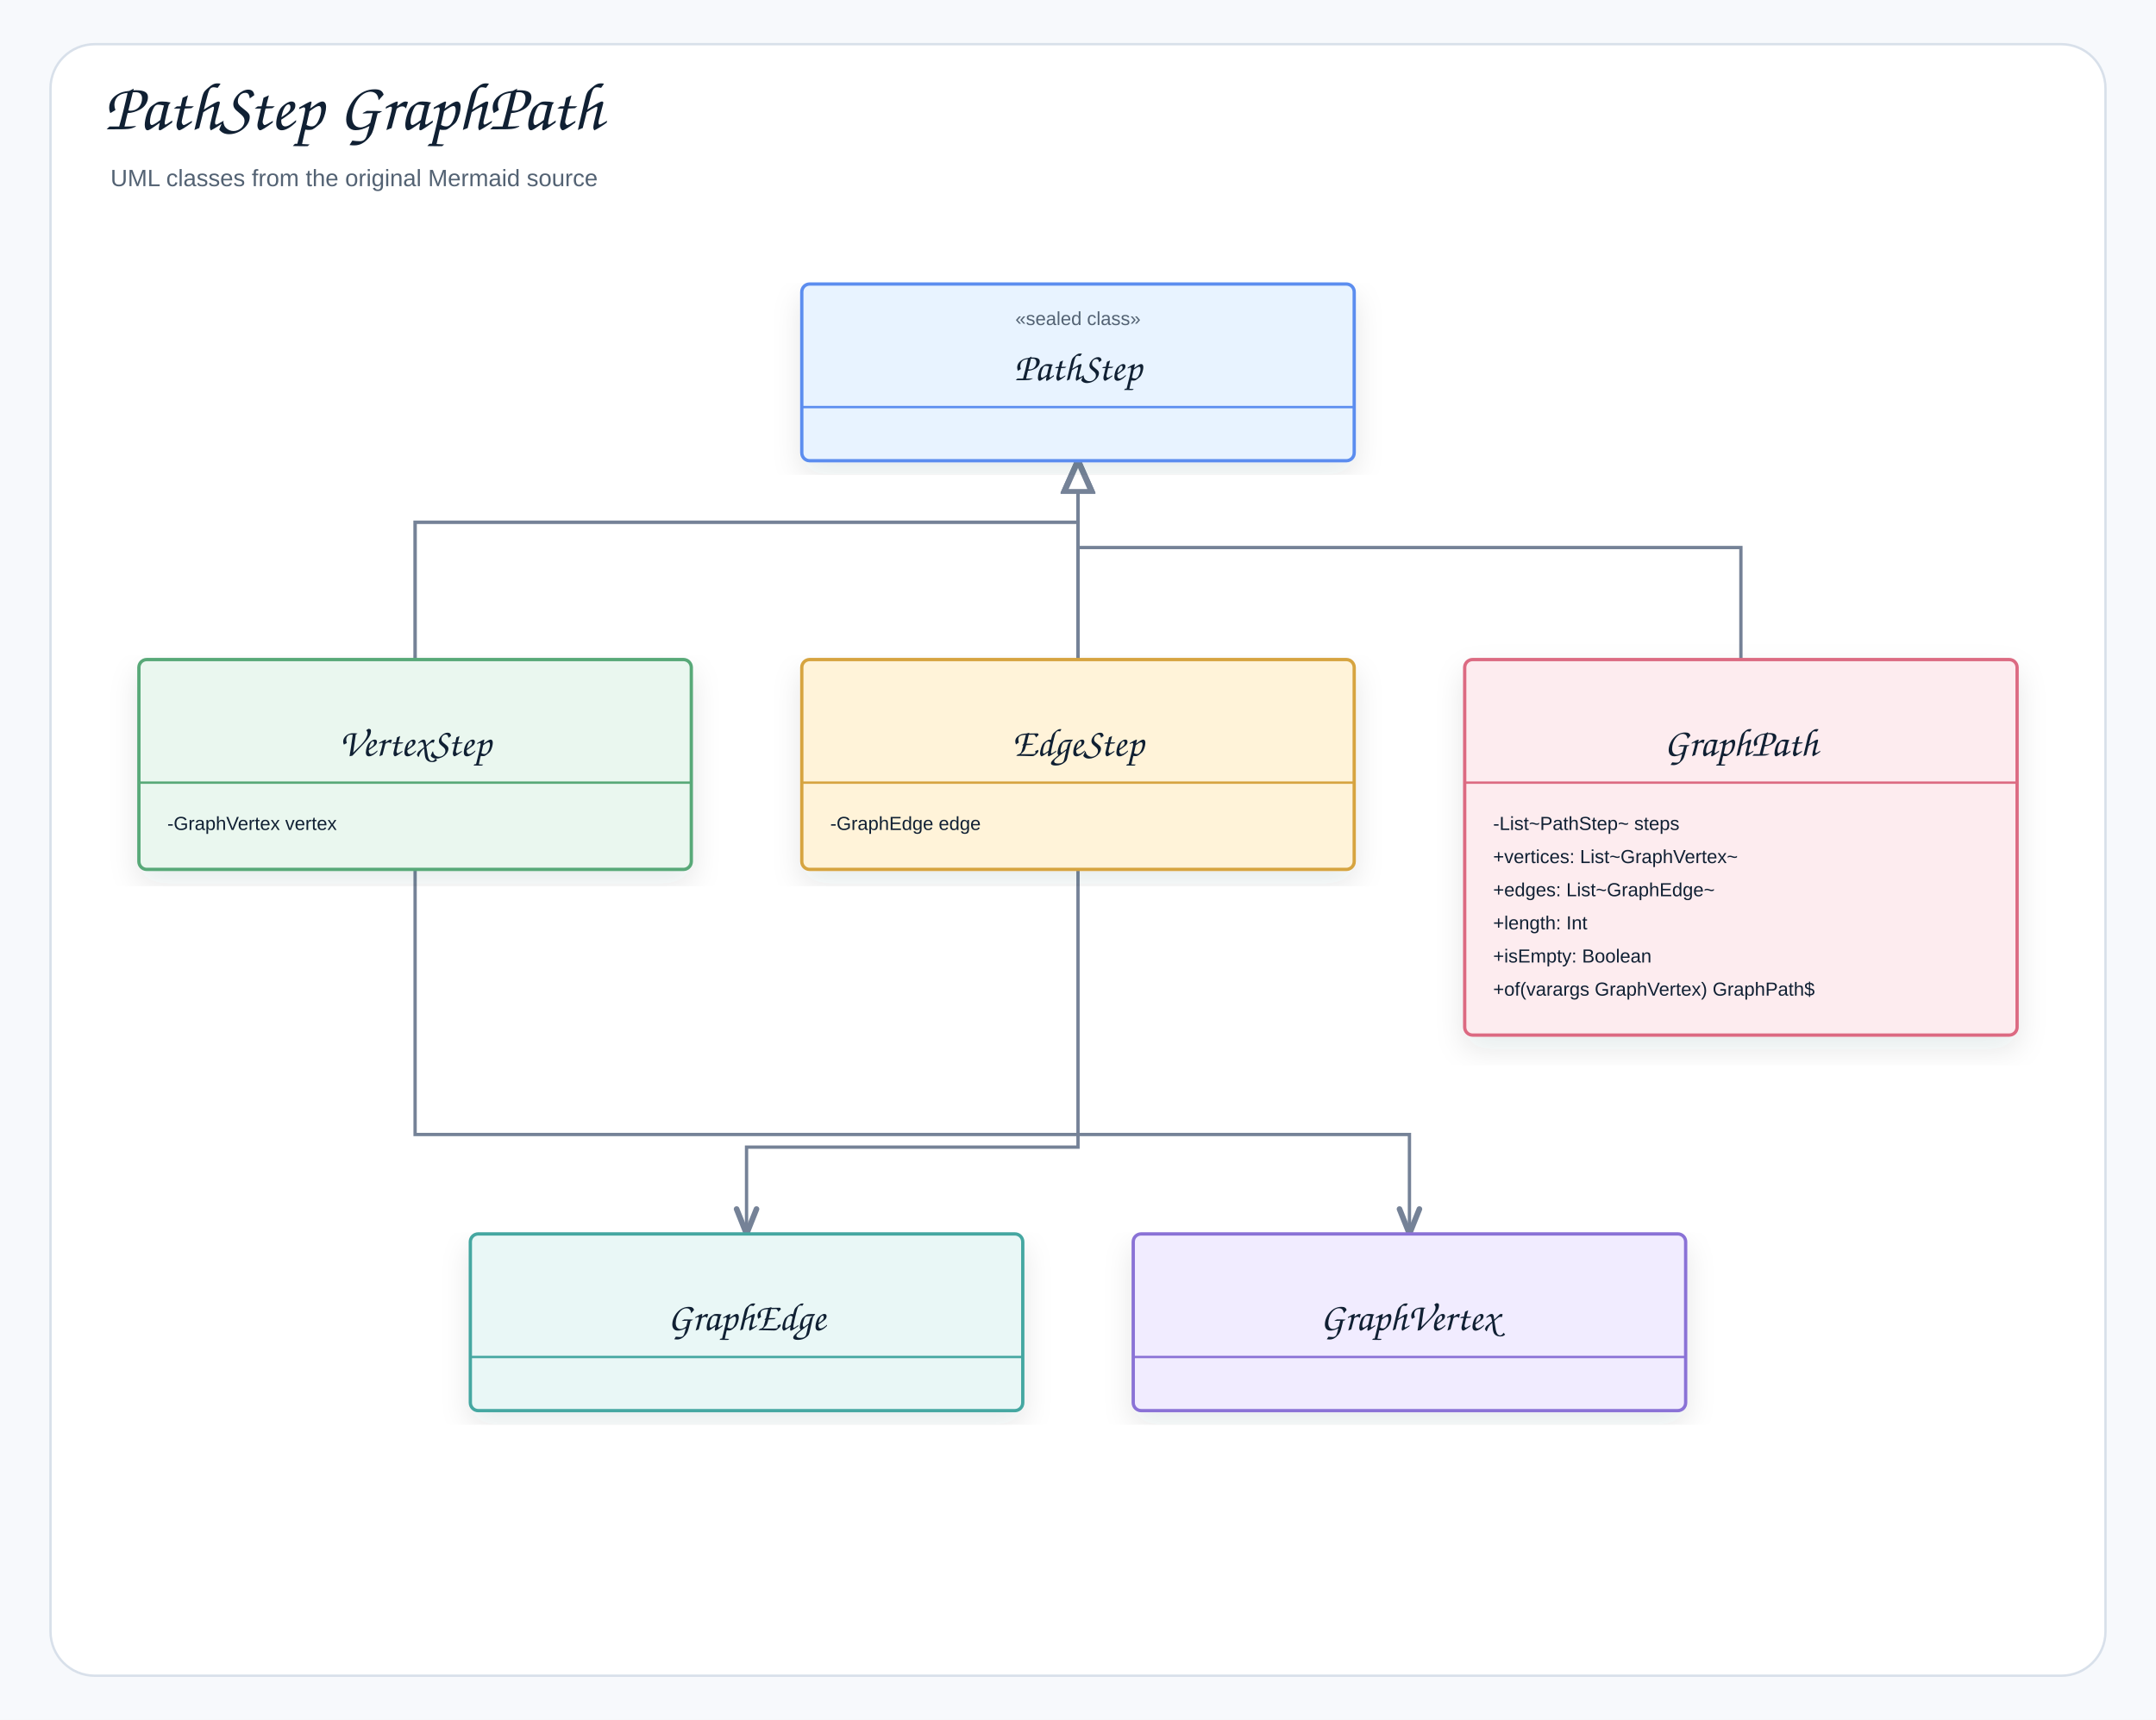
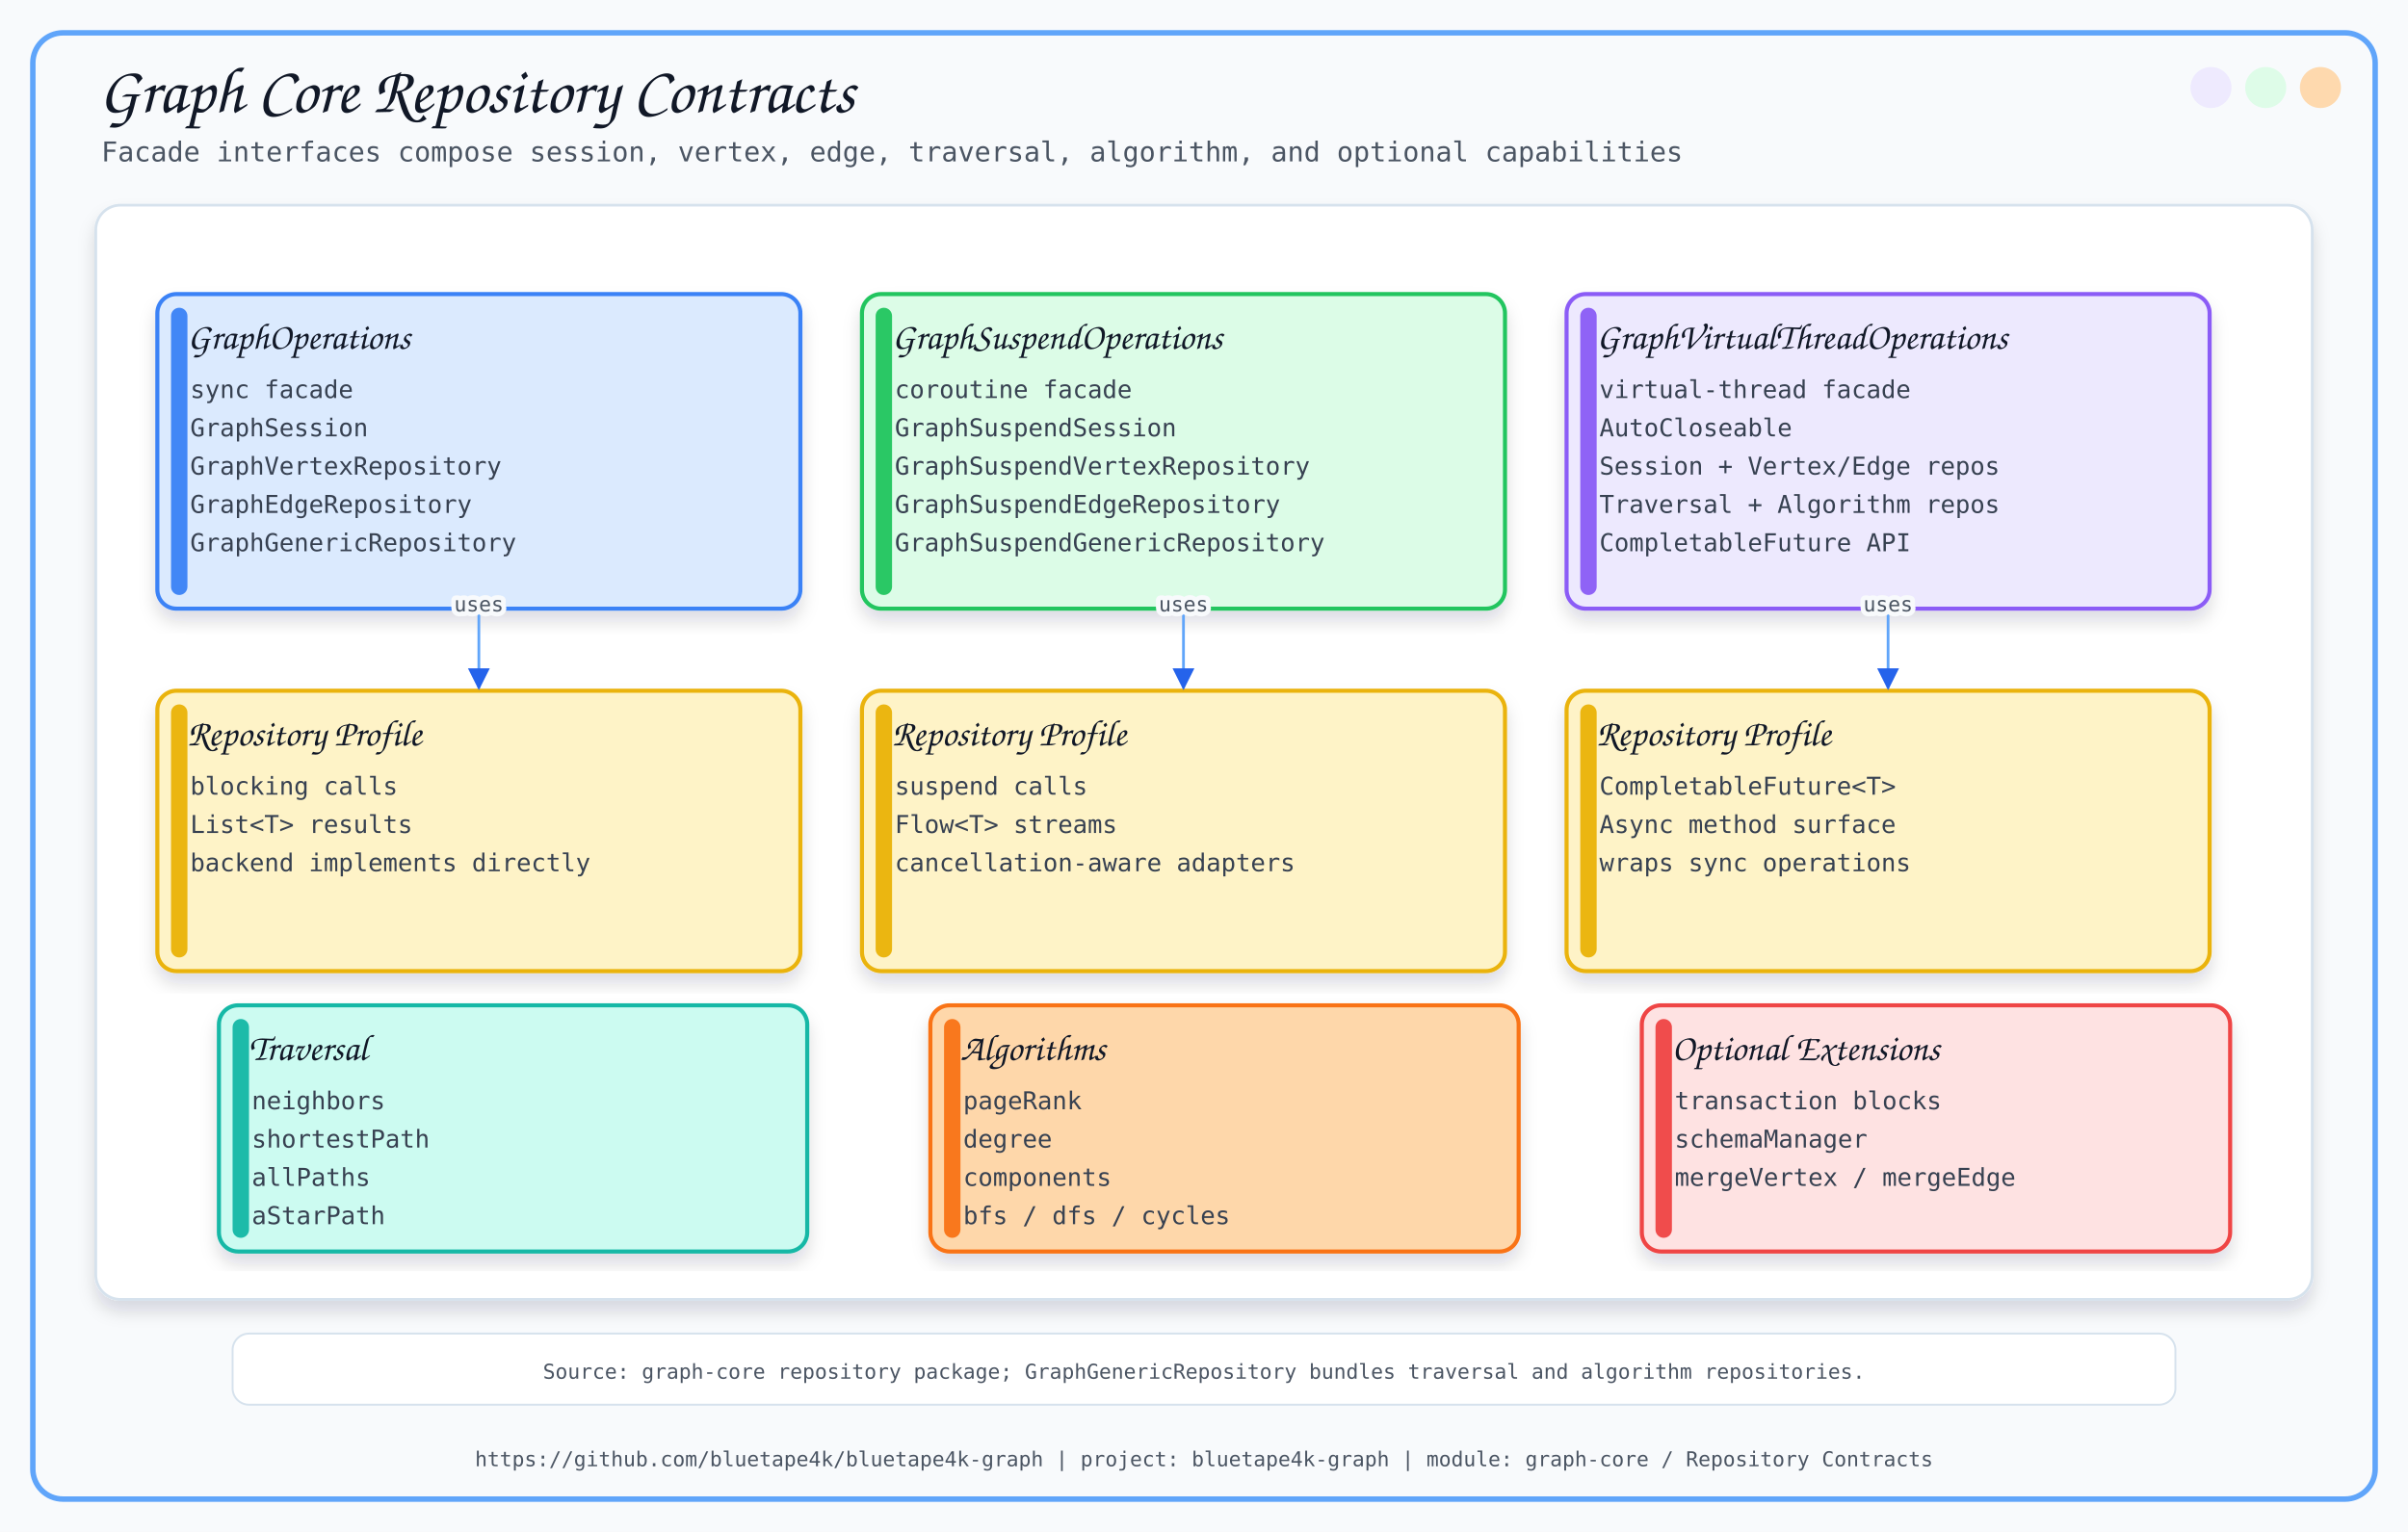
- <svg xmlns="http://www.w3.org/2000/svg" width="1366" height="1090" viewBox="0 0 1366 1090" role="img" aria-label="PathStep GraphPath">
+ <svg xmlns="http://www.w3.org/2000/svg" width="1760" height="1120" viewBox="0 0 1760 1120">
  <defs>
-     <filter id="shadow" x="-8%" y="-8%" width="116%" height="116%">
-       <feDropShadow dx="0" dy="8" stdDeviation="9" flood-color="#1f2937" flood-opacity="0.10" />
+     <filter id="softShadow" x="-8%" y="-8%" width="116%" height="116%">
+       <feDropShadow dx="0" dy="8" stdDeviation="6" flood-color="#0F172A" flood-opacity="0.14" />
    </filter>
-     <marker id="openArrow" markerWidth="10" markerHeight="8" refX="8.5" refY="4" orient="auto" markerUnits="strokeWidth">
-       <path d="M 1 1 L 8.5 4 L 1 7" fill="none" stroke="#758297" stroke-width="1.7" stroke-linecap="round" stroke-linejoin="round" />
+     <marker id="arrow" viewBox="0 0 10 10" refX="9" refY="5" markerWidth="8" markerHeight="8" orient="auto-start-reverse">
+       <path d="M 0 0 L 10 5 L 0 10 z" fill="#2563EB" />
    </marker>
-     <marker id="inherit" markerWidth="11" markerHeight="10" refX="9.5" refY="5" orient="auto" markerUnits="strokeWidth">
-       <path d="M 0.5 1 L 9.5 5 L 0.5 9 Z" fill="#ffffff" stroke="#758297" stroke-width="1.7" />
-     </marker>
-     <style>
-     .canvas{fill:#f7f9fc}.frame{fill:#fff;stroke:#d8e0ea;stroke-width:1.5}
-     .title{font-family:"Architects Daughter","Comic Sans MS","Comic Sans",cursive;font-size:43px;font-weight:400;fill:#102033}
-     .subtitle{font-family:"Comic Sans MS","Comic Sans","Comic Neue",Arial,sans-serif;font-size:15px;font-weight:400;fill:#536273}
-     .label{font-family:"Architects Daughter","Comic Sans MS","Comic Sans",cursive;font-size:25px;font-weight:400;fill:#102033}
-     .smallLabel{font-family:"Architects Daughter","Comic Sans MS","Comic Sans",cursive;font-size:21px;font-weight:400;fill:#102033}
-     .mono{font-family:"Comic Sans MS","Comic Sans","Comic Neue",Arial,sans-serif;font-size:12px;font-weight:400;fill:#102033}
-     .small{font-family:"Comic Sans MS","Comic Sans","Comic Neue",Arial,sans-serif;font-size:12px;font-weight:400;fill:#536273}
-     .strong{font-family:"Comic Sans MS","Comic Sans","Comic Neue",Arial,sans-serif;font-size:13px;font-weight:400;fill:#102033}
-     .card{stroke-width:2.1;filter:url(#shadow)}.compartment{stroke-width:1.5;fill:none}
-     .line{stroke:#758297;stroke-width:2.1;fill:none;marker-end:url(#openArrow)}
-     .plainLine{stroke:#758297;stroke-width:2.1;fill:none}
-     .dashed{stroke:#758297;stroke-width:2.1;stroke-dasharray:7 6;fill:none;marker-end:url(#openArrow)}
-     .inheritLine{stroke:#758297;stroke-width:2.2;fill:none;marker-end:url(#inherit)}
-     .implLine{stroke:#758297;stroke-width:2.2;stroke-dasharray:8 7;fill:none;marker-end:url(#inherit)}
-   </style>
  </defs>
-   <rect class="canvas" width="1366" height="1090" />
-   <rect class="frame" x="32" y="28" width="1302" height="1034" rx="28" />
-   <text class="title" x="66" y="82">PathStep GraphPath</text>
-   <text class="subtitle" x="70" y="118">UML classes from the original Mermaid source</text>
-   <path class="line" d="M683 551 L683 727 L473 727 L473 782" />
-   <path class="line" d="M263 551 L263 719 L893 719 L893 782" />
-   <path class="line" d="M1103 418 L1103 347 L683 347 L683 292" />
-   <path class="inheritLine" d="M683 418 L683 292" />
-   <path class="inheritLine" d="M263 418 L263 331 L683 331 L683 292" />
-   <g transform="translate(508,180)">
-     <rect class="card" x="0" y="0" width="350" height="112" rx="5" fill="#E8F3FF" stroke="#5B8DEF" />
-     <line class="compartment" x1="0" y1="78" x2="350" y2="78" stroke="#5B8DEF" />
-     <text class="small" x="175" y="26" text-anchor="middle">«sealed class»</text>
-     <text class="label" x="175" y="61" text-anchor="middle">PathStep</text>
-   </g>
-   <g transform="translate(88,418)">
-     <rect class="card" x="0" y="0" width="350" height="133" rx="5" fill="#EAF7EF" stroke="#58A978" />
-     <line class="compartment" x1="0" y1="78" x2="350" y2="78" stroke="#58A978" />
-     <text class="small" x="175" y="26" text-anchor="middle" />
-     <text class="label" x="175" y="61" text-anchor="middle">VertexStep</text>
-     <text class="mono" x="18" y="108">-GraphVertex vertex</text>
-   </g>
-   <g transform="translate(508,418)">
-     <rect class="card" x="0" y="0" width="350" height="133" rx="5" fill="#FFF3D9" stroke="#D6A441" />
-     <line class="compartment" x1="0" y1="78" x2="350" y2="78" stroke="#D6A441" />
-     <text class="small" x="175" y="26" text-anchor="middle" />
-     <text class="label" x="175" y="61" text-anchor="middle">EdgeStep</text>
-     <text class="mono" x="18" y="108">-GraphEdge edge</text>
-   </g>
-   <g transform="translate(928,418)">
-     <rect class="card" x="0" y="0" width="350" height="238" rx="5" fill="#FDECEF" stroke="#DC6B82" />
-     <line class="compartment" x1="0" y1="78" x2="350" y2="78" stroke="#DC6B82" />
-     <text class="small" x="175" y="26" text-anchor="middle" />
-     <text class="label" x="175" y="61" text-anchor="middle">GraphPath</text>
-     <text class="mono" x="18" y="108">-List~PathStep~ steps</text>
-     <text class="mono" x="18" y="129">+vertices: List~GraphVertex~</text>
-     <text class="mono" x="18" y="150">+edges: List~GraphEdge~</text>
-     <text class="mono" x="18" y="171">+length: Int</text>
-     <text class="mono" x="18" y="192">+isEmpty: Boolean</text>
-     <text class="mono" x="18" y="213">+of(varargs GraphVertex) GraphPath$</text>
-   </g>
-   <g transform="translate(298,782)">
-     <rect class="card" x="0" y="0" width="350" height="112" rx="5" fill="#E9F7F6" stroke="#45A7A1" />
-     <line class="compartment" x1="0" y1="78" x2="350" y2="78" stroke="#45A7A1" />
-     <text class="small" x="175" y="26" text-anchor="middle" />
-     <text class="label" x="175" y="61" text-anchor="middle">GraphEdge</text>
-   </g>
-   <g transform="translate(718,782)">
-     <rect class="card" x="0" y="0" width="350" height="112" rx="5" fill="#F1ECFF" stroke="#8A72D6" />
-     <line class="compartment" x1="0" y1="78" x2="350" y2="78" stroke="#8A72D6" />
-     <text class="small" x="175" y="26" text-anchor="middle" />
-     <text class="label" x="175" y="61" text-anchor="middle">GraphVertex</text>
-   </g>
+   <style>
+       .title { font-family: 'Architects Daughter', cursive; font-size: 48px; fill: #111827; }
+       .subtitle { font-family: 'Comic Mono', monospace; font-size: 20px; fill: #4B5563; }
+       .label { font-family: 'Architects Daughter', cursive; font-size: 27px; fill: #111827; }
+       .small { font-family: 'Comic Mono', monospace; font-size: 18px; fill: #374151; }
+       .tiny { font-family: 'Comic Mono', monospace; font-size: 15px; fill: #4B5563; }
+       .card { filter: url(#softShadow); }
+       .line { stroke: #2563EB; stroke-width: 3; fill: none; marker-end: url(#arrow); }
+       .thin { stroke: #60A5FA; stroke-width: 2; fill: none; marker-end: url(#arrow); }
+       .dash { stroke: #64748B; stroke-width: 2; stroke-dasharray: 8 8; fill: none; marker-end: url(#arrow); }
+     </style>
+   <rect x="0" y="0" width="1760" height="1120" fill="#F8FAFC" />
+   <rect x="24" y="24" width="1712" height="1072" rx="22" fill="none" stroke="#60A5FA" stroke-width="4" />
+   <circle cx="1696" cy="64" r="15" fill="#FED7AA" opacity="0.95" />
+   <circle cx="1656" cy="64" r="15" fill="#DCFCE7" opacity="0.95" />
+   <circle cx="1616" cy="64" r="15" fill="#EDE9FE" opacity="0.95" />
+   <text x="72" y="82" class="title">Graph Core Repository Contracts</text>
+   <text x="74" y="118" class="subtitle">Facade interfaces compose session, vertex, edge, traversal, algorithm, and optional capabilities</text>
+   <text x="880.0" y="1072" text-anchor="middle" class="tiny">https://github.com/bluetape4k/bluetape4k-graph | project: bluetape4k-graph | module: graph-core / Repository Contracts</text>
+   <rect x="70" y="150" width="1620" height="800" rx="18" fill="#FFFFFF" stroke="#D6E2ED" stroke-width="2" filter="url(#softShadow)" />
+   <rect x="115" y="215" width="470" height="230" rx="14" fill="#DBEAFE" stroke="#3B82F6" stroke-width="3" class="card" />
+   <rect x="125" y="225" width="12" height="210" rx="6" fill="#3B82F6" opacity="0.95" />
+   <text x="137" y="255" class="label">GraphOperations</text>
+   <text x="139" y="291" class="small">sync facade</text>
+   <text x="139" y="319" class="small">GraphSession</text>
+   <text x="139" y="347" class="small">GraphVertexRepository</text>
+   <text x="139" y="375" class="small">GraphEdgeRepository</text>
+   <text x="139" y="403" class="small">GraphGenericRepository</text>
+   <rect x="115" y="505" width="470" height="205" rx="14" fill="#FEF3C7" stroke="#EAB308" stroke-width="3" class="card" />
+   <rect x="125" y="515" width="12" height="185" rx="6" fill="#EAB308" opacity="0.95" />
+   <text x="137" y="545" class="label">Repository Profile</text>
+   <text x="139" y="581" class="small">blocking calls</text>
+   <text x="139" y="609" class="small">List&lt;T&gt; results</text>
+   <text x="139" y="637" class="small">backend implements directly</text>
+   <path d="M 350 447 C 350.0 447, 350.0 503, 350 503" class="thin" />
+   <text x="350.0" y="447.0" text-anchor="middle" class="tiny" stroke="#F8FAFC" stroke-width="7" stroke-linejoin="round">uses</text>
+   <text x="350.0" y="447.0" text-anchor="middle" class="tiny">uses</text>
+   <rect x="630" y="215" width="470" height="230" rx="14" fill="#DCFCE7" stroke="#22C55E" stroke-width="3" class="card" />
+   <rect x="640" y="225" width="12" height="210" rx="6" fill="#22C55E" opacity="0.95" />
+   <text x="652" y="255" class="label">GraphSuspendOperations</text>
+   <text x="654" y="291" class="small">coroutine facade</text>
+   <text x="654" y="319" class="small">GraphSuspendSession</text>
+   <text x="654" y="347" class="small">GraphSuspendVertexRepository</text>
+   <text x="654" y="375" class="small">GraphSuspendEdgeRepository</text>
+   <text x="654" y="403" class="small">GraphSuspendGenericRepository</text>
+   <rect x="630" y="505" width="470" height="205" rx="14" fill="#FEF3C7" stroke="#EAB308" stroke-width="3" class="card" />
+   <rect x="640" y="515" width="12" height="185" rx="6" fill="#EAB308" opacity="0.95" />
+   <text x="652" y="545" class="label">Repository Profile</text>
+   <text x="654" y="581" class="small">suspend calls</text>
+   <text x="654" y="609" class="small">Flow&lt;T&gt; streams</text>
+   <text x="654" y="637" class="small">cancellation-aware adapters</text>
+   <path d="M 865 447 C 865.0 447, 865.0 503, 865 503" class="thin" />
+   <text x="865.0" y="447.0" text-anchor="middle" class="tiny" stroke="#F8FAFC" stroke-width="7" stroke-linejoin="round">uses</text>
+   <text x="865.0" y="447.0" text-anchor="middle" class="tiny">uses</text>
+   <rect x="1145" y="215" width="470" height="230" rx="14" fill="#EDE9FE" stroke="#8B5CF6" stroke-width="3" class="card" />
+   <rect x="1155" y="225" width="12" height="210" rx="6" fill="#8B5CF6" opacity="0.95" />
+   <text x="1167" y="255" class="label">GraphVirtualThreadOperations</text>
+   <text x="1169" y="291" class="small">virtual-thread facade</text>
+   <text x="1169" y="319" class="small">AutoCloseable</text>
+   <text x="1169" y="347" class="small">Session + Vertex/Edge repos</text>
+   <text x="1169" y="375" class="small">Traversal + Algorithm repos</text>
+   <text x="1169" y="403" class="small">CompletableFuture API</text>
+   <rect x="1145" y="505" width="470" height="205" rx="14" fill="#FEF3C7" stroke="#EAB308" stroke-width="3" class="card" />
+   <rect x="1155" y="515" width="12" height="185" rx="6" fill="#EAB308" opacity="0.95" />
+   <text x="1167" y="545" class="label">Repository Profile</text>
+   <text x="1169" y="581" class="small">CompletableFuture&lt;T&gt;</text>
+   <text x="1169" y="609" class="small">Async method surface</text>
+   <text x="1169" y="637" class="small">wraps sync operations</text>
+   <path d="M 1380 447 C 1380.0 447, 1380.0 503, 1380 503" class="thin" />
+   <text x="1380.0" y="447.0" text-anchor="middle" class="tiny" stroke="#F8FAFC" stroke-width="7" stroke-linejoin="round">uses</text>
+   <text x="1380.0" y="447.0" text-anchor="middle" class="tiny">uses</text>
+   <rect x="160" y="735" width="430" height="180" rx="14" fill="#CCFBF1" stroke="#14B8A6" stroke-width="3" class="card" />
+   <rect x="170" y="745" width="12" height="160" rx="6" fill="#14B8A6" opacity="0.95" />
+   <text x="182" y="775" class="label">Traversal</text>
+   <text x="184" y="811" class="small">neighbors</text>
+   <text x="184" y="839" class="small">shortestPath</text>
+   <text x="184" y="867" class="small">allPaths</text>
+   <text x="184" y="895" class="small">aStarPath</text>
+   <rect x="680" y="735" width="430" height="180" rx="14" fill="#FED7AA" stroke="#F97316" stroke-width="3" class="card" />
+   <rect x="690" y="745" width="12" height="160" rx="6" fill="#F97316" opacity="0.95" />
+   <text x="702" y="775" class="label">Algorithms</text>
+   <text x="704" y="811" class="small">pageRank</text>
+   <text x="704" y="839" class="small">degree</text>
+   <text x="704" y="867" class="small">components</text>
+   <text x="704" y="895" class="small">bfs / dfs / cycles</text>
+   <rect x="1200" y="735" width="430" height="180" rx="14" fill="#FEE2E2" stroke="#EF4444" stroke-width="3" class="card" />
+   <rect x="1210" y="745" width="12" height="160" rx="6" fill="#EF4444" opacity="0.95" />
+   <text x="1222" y="775" class="label">Optional Extensions</text>
+   <text x="1224" y="811" class="small">transaction blocks</text>
+   <text x="1224" y="839" class="small">schemaManager</text>
+   <text x="1224" y="867" class="small">mergeVertex / mergeEdge</text>
+   <rect x="170" y="975" width="1420" height="52" rx="12" fill="#FFFFFF" stroke="#D6E2ED" stroke-width="1.4" />
+   <text x="880" y="1008" text-anchor="middle" class="tiny">Source: graph-core repository package; GraphGenericRepository bundles traversal and algorithm repositories.</text>
</svg>
